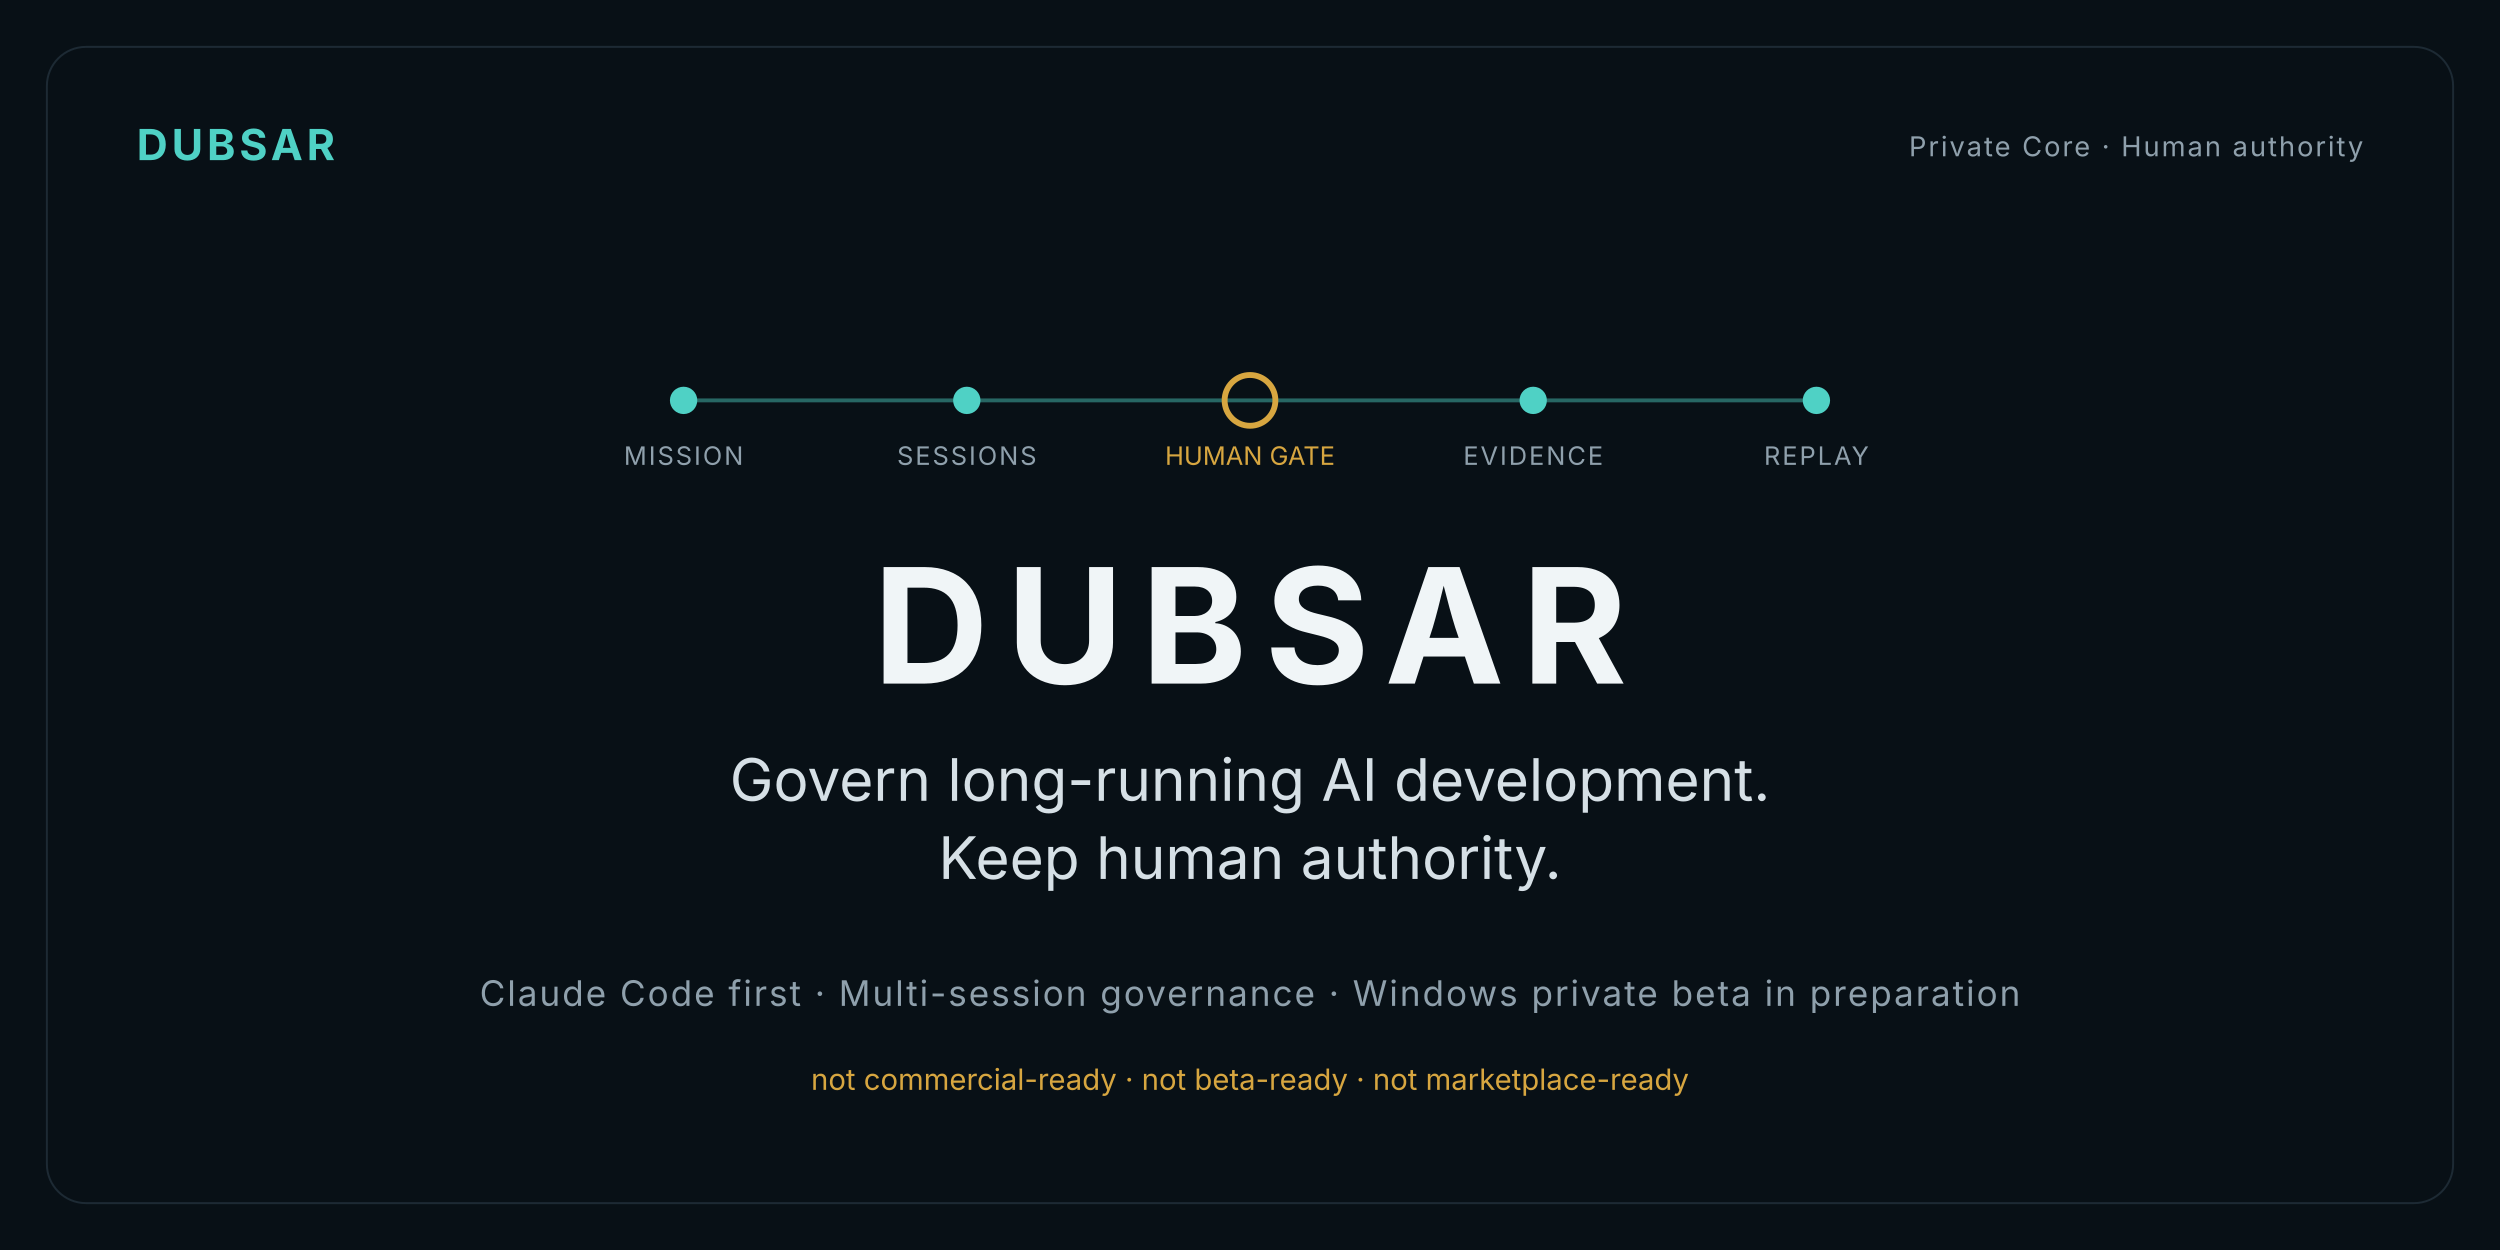
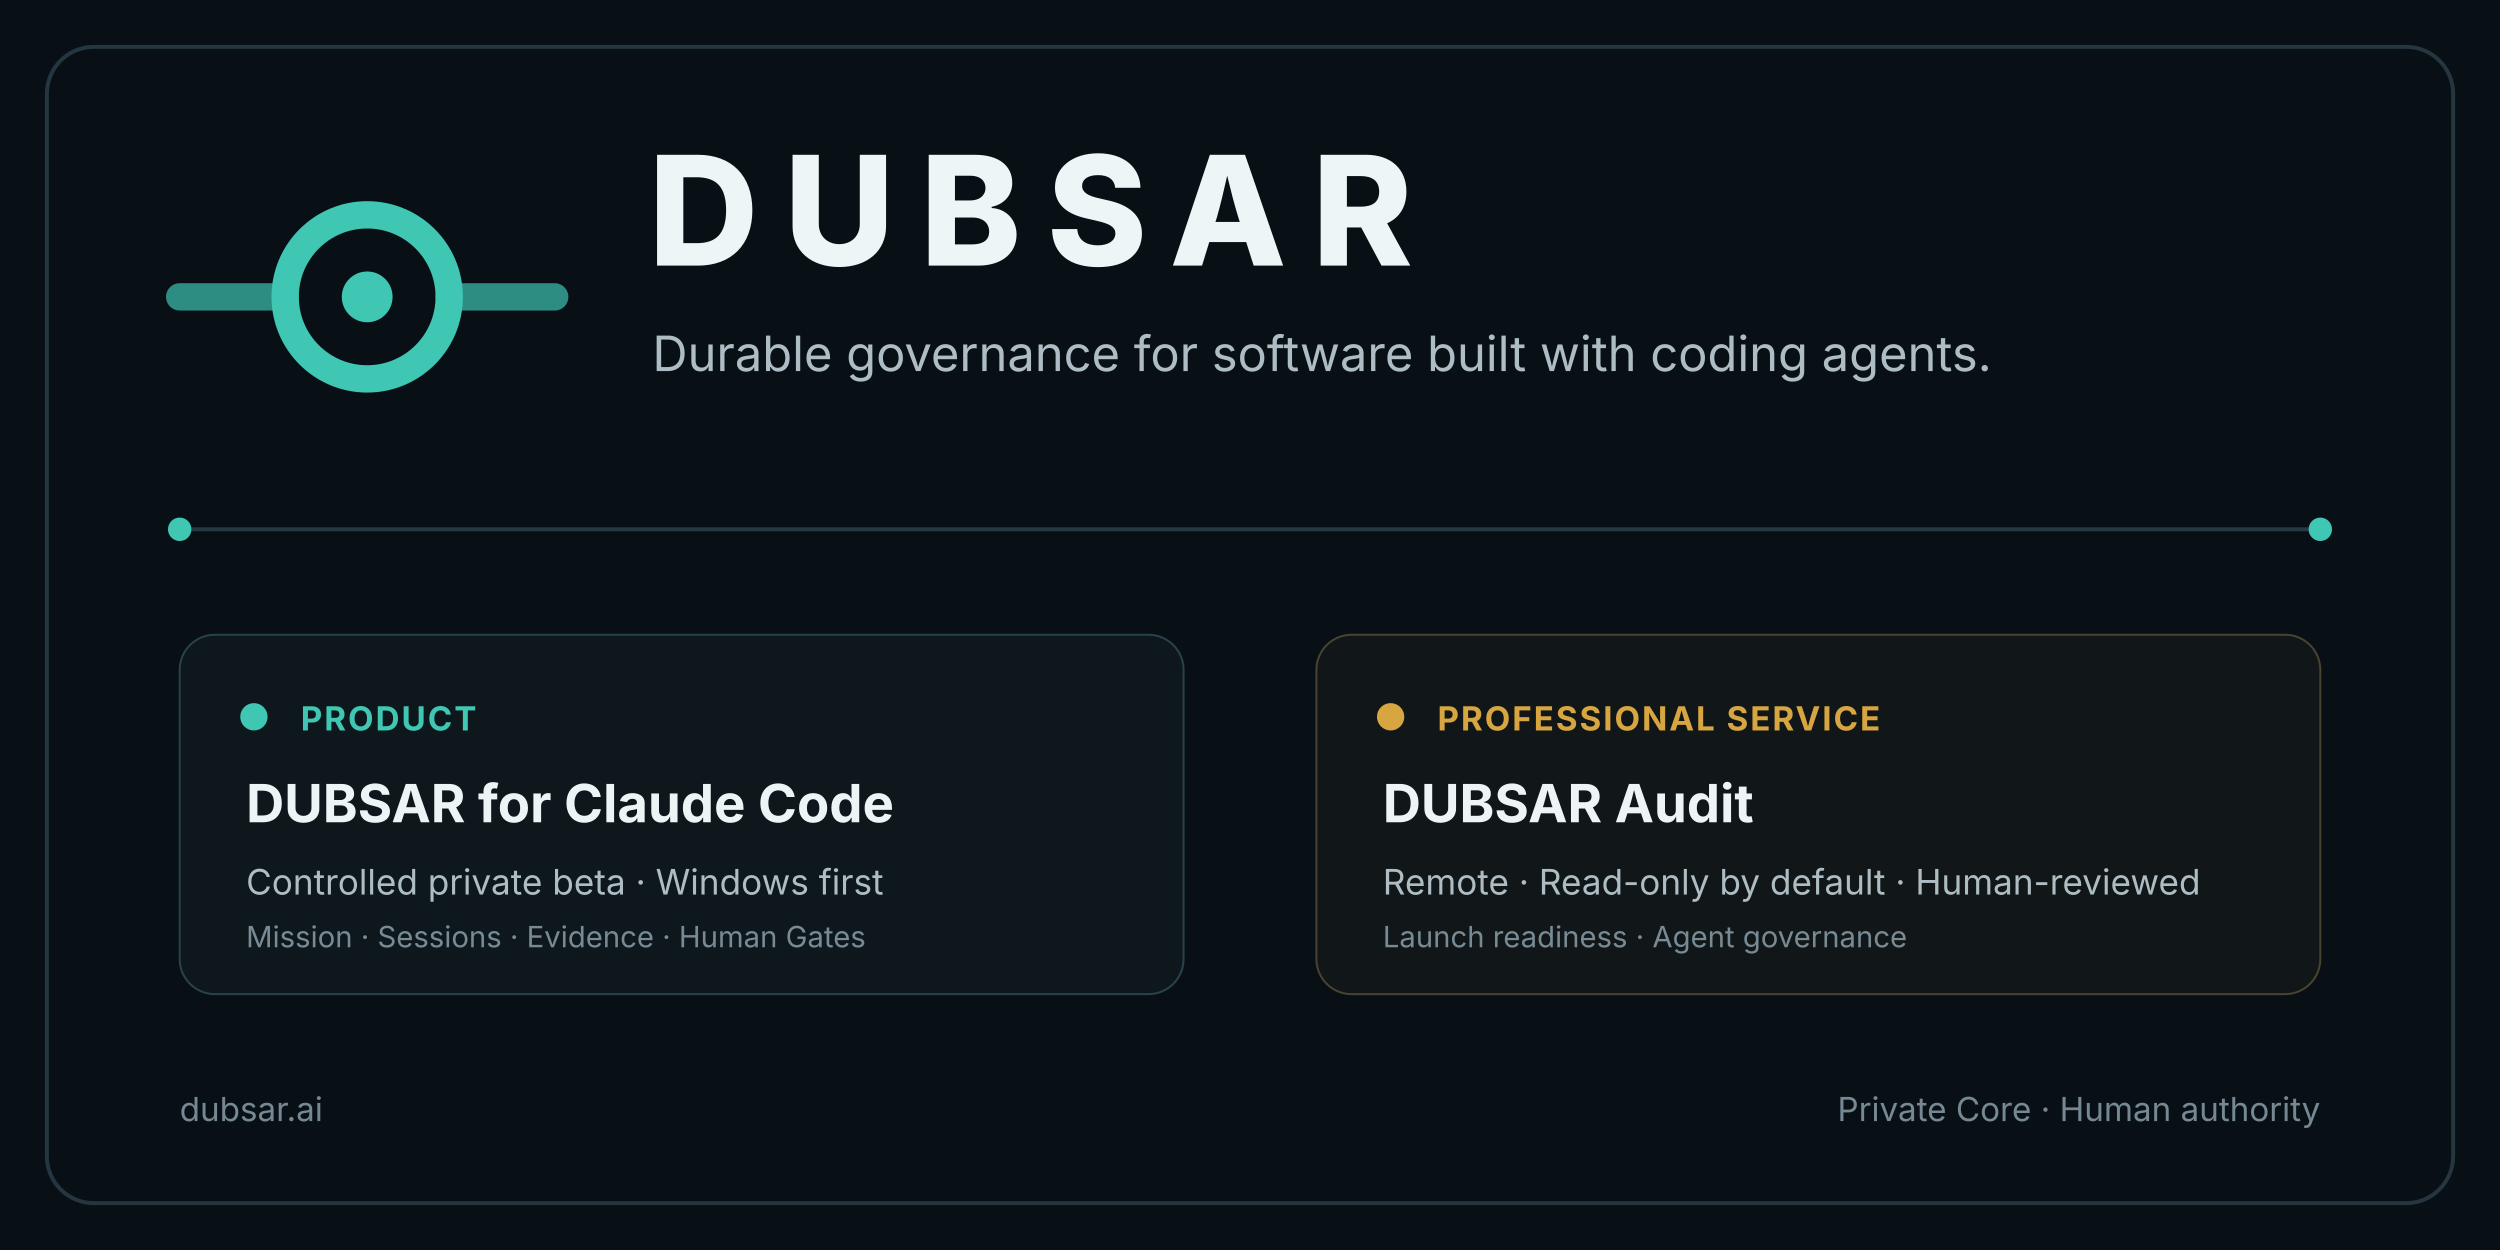
<svg xmlns="http://www.w3.org/2000/svg" viewBox="0 0 1280 640" width="1280" height="640" role="img" aria-labelledby="title desc">
-   <style>
-     text{font-family:Inter,ui-sans-serif,system-ui,-apple-system,BlinkMacSystemFont,"Segoe UI",sans-serif}.brand{fill:#f0f5f7;font-weight:750;letter-spacing:9px}.tag{fill:#d6e0e6}.meta{fill:#8fa0ac;letter-spacing:1px}.cyan{fill:#4fd1c5}.gold{fill:#d7a640}
-   </style>
+   <style>text{font-family:Inter,ui-sans-serif,system-ui,-apple-system,BlinkMacSystemFont,"Segoe UI",sans-serif}</style>
  <rect width="1280" height="640" fill="#081016" />
-   <rect x="24" y="24" width="1232" height="592" rx="20" fill="none" stroke="#1d2a34" />
-   <text x="70" y="82" class="cyan" font-size="22" font-weight="700" letter-spacing="2">DUBSAR</text>
-   <text x="1210" y="80" class="meta" font-size="14" text-anchor="end">Private Core · Human authority</text>
-   <line x1="350" y1="205" x2="930" y2="205" stroke="#4fd1c5" stroke-width="2" stroke-opacity="0.45" />
-   <circle cx="350" cy="205" r="7" fill="#4fd1c5" />
-   <circle cx="495" cy="205" r="7" fill="#4fd1c5" />
-   <circle cx="640" cy="205" r="13" fill="none" stroke="#d7a640" stroke-width="3" />
-   <circle cx="785" cy="205" r="7" fill="#4fd1c5" />
-   <circle cx="930" cy="205" r="7" fill="#4fd1c5" />
-   <text x="350" y="238" class="meta" font-size="13" text-anchor="middle">MISSION</text>
-   <text x="495" y="238" class="meta" font-size="13" text-anchor="middle">SESSIONS</text>
-   <text x="640" y="238" class="gold" font-size="13" text-anchor="middle">HUMAN GATE</text>
-   <text x="785" y="238" class="meta" font-size="13" text-anchor="middle">EVIDENCE</text>
-   <text x="930" y="238" class="meta" font-size="13" text-anchor="middle">REPLAY</text>
-   <text x="640" y="350" class="brand" font-size="82" text-anchor="middle">DUBSAR</text>
-   <text x="640" y="410" class="tag" font-size="30" text-anchor="middle">Govern long-running AI development.</text>
-   <text x="640" y="450" class="tag" font-size="30" text-anchor="middle">Keep human authority.</text>
-   <text x="640" y="515" class="meta" font-size="18" text-anchor="middle">Claude Code first · Multi-session governance · Windows private beta in preparation</text>
-   <text x="640" y="558" class="gold" font-size="15" text-anchor="middle">not commercial-ready · not beta-ready · not marketplace-ready</text>
+   <rect x="24" y="24" width="1232" height="592" rx="24" fill="none" stroke="#253640" stroke-width="2" />
+   <g transform="translate(92 86)">
+     <path d="M0 66H54" fill="none" stroke="#3fc7b4" stroke-width="14" stroke-linecap="round" opacity=".68" />
+     <path d="M138 66H192" fill="none" stroke="#3fc7b4" stroke-width="14" stroke-linecap="round" opacity=".68" />
+     <circle cx="96" cy="66" r="42" fill="none" stroke="#3fc7b4" stroke-width="14" />
+     <circle cx="96" cy="66" r="13" fill="#3fc7b4" />
+   </g>
+   <text x="332" y="136" fill="#eef5f6" font-size="78" font-weight="760" letter-spacing="13">DUBSAR</text>
+   <text x="334" y="190" fill="#aebdc4" font-size="25">Durable governance for software built with coding agents.</text>
+   <line x1="92" y1="271" x2="1188" y2="271" stroke="#263943" stroke-width="2" />
+   <circle cx="92" cy="271" r="6" fill="#3fc7b4" />
+   <circle cx="1188" cy="271" r="6" fill="#3fc7b4" />
+   <g transform="translate(92 325)">
+     <rect width="514" height="184" rx="18" fill="#0e171c" stroke="#29434a" />
+     <circle cx="38" cy="42" r="7" fill="#3fc7b4" />
+     <text x="62" y="49" fill="#3fc7b4" font-size="17" font-weight="750" letter-spacing="1">PRODUCT</text>
+     <text x="34" y="96" fill="#edf4f6" font-size="27" font-weight="700">DUBSAR for Claude Code</text>
+     <text x="34" y="133" fill="#aebdc4" font-size="18">Controlled private beta · Windows first</text>
+     <text x="34" y="160" fill="#788b95" font-size="15">Mission · Sessions · Evidence · Human Gates</text>
+   </g>
+   <g transform="translate(674 325)">
+     <rect width="514" height="184" rx="18" fill="#111719" stroke="#4a4332" />
+     <circle cx="38" cy="42" r="7" fill="#d7a640" />
+     <text x="62" y="49" fill="#d7a640" font-size="17" font-weight="750" letter-spacing="1">PROFESSIONAL SERVICE</text>
+     <text x="34" y="96" fill="#edf4f6" font-size="27" font-weight="700">DUBSAR Audit</text>
+     <text x="34" y="133" fill="#aebdc4" font-size="18">Remote · Read-only by default · Human-reviewed</text>
+     <text x="34" y="160" fill="#788b95" font-size="15">Launch readiness · Agent governance</text>
+   </g>
+   <text x="92" y="574" fill="#768993" font-size="17">dubsar.ai</text>
+   <text x="1188" y="574" fill="#768993" font-size="17" text-anchor="end">Private Core · Human authority</text>
</svg>
